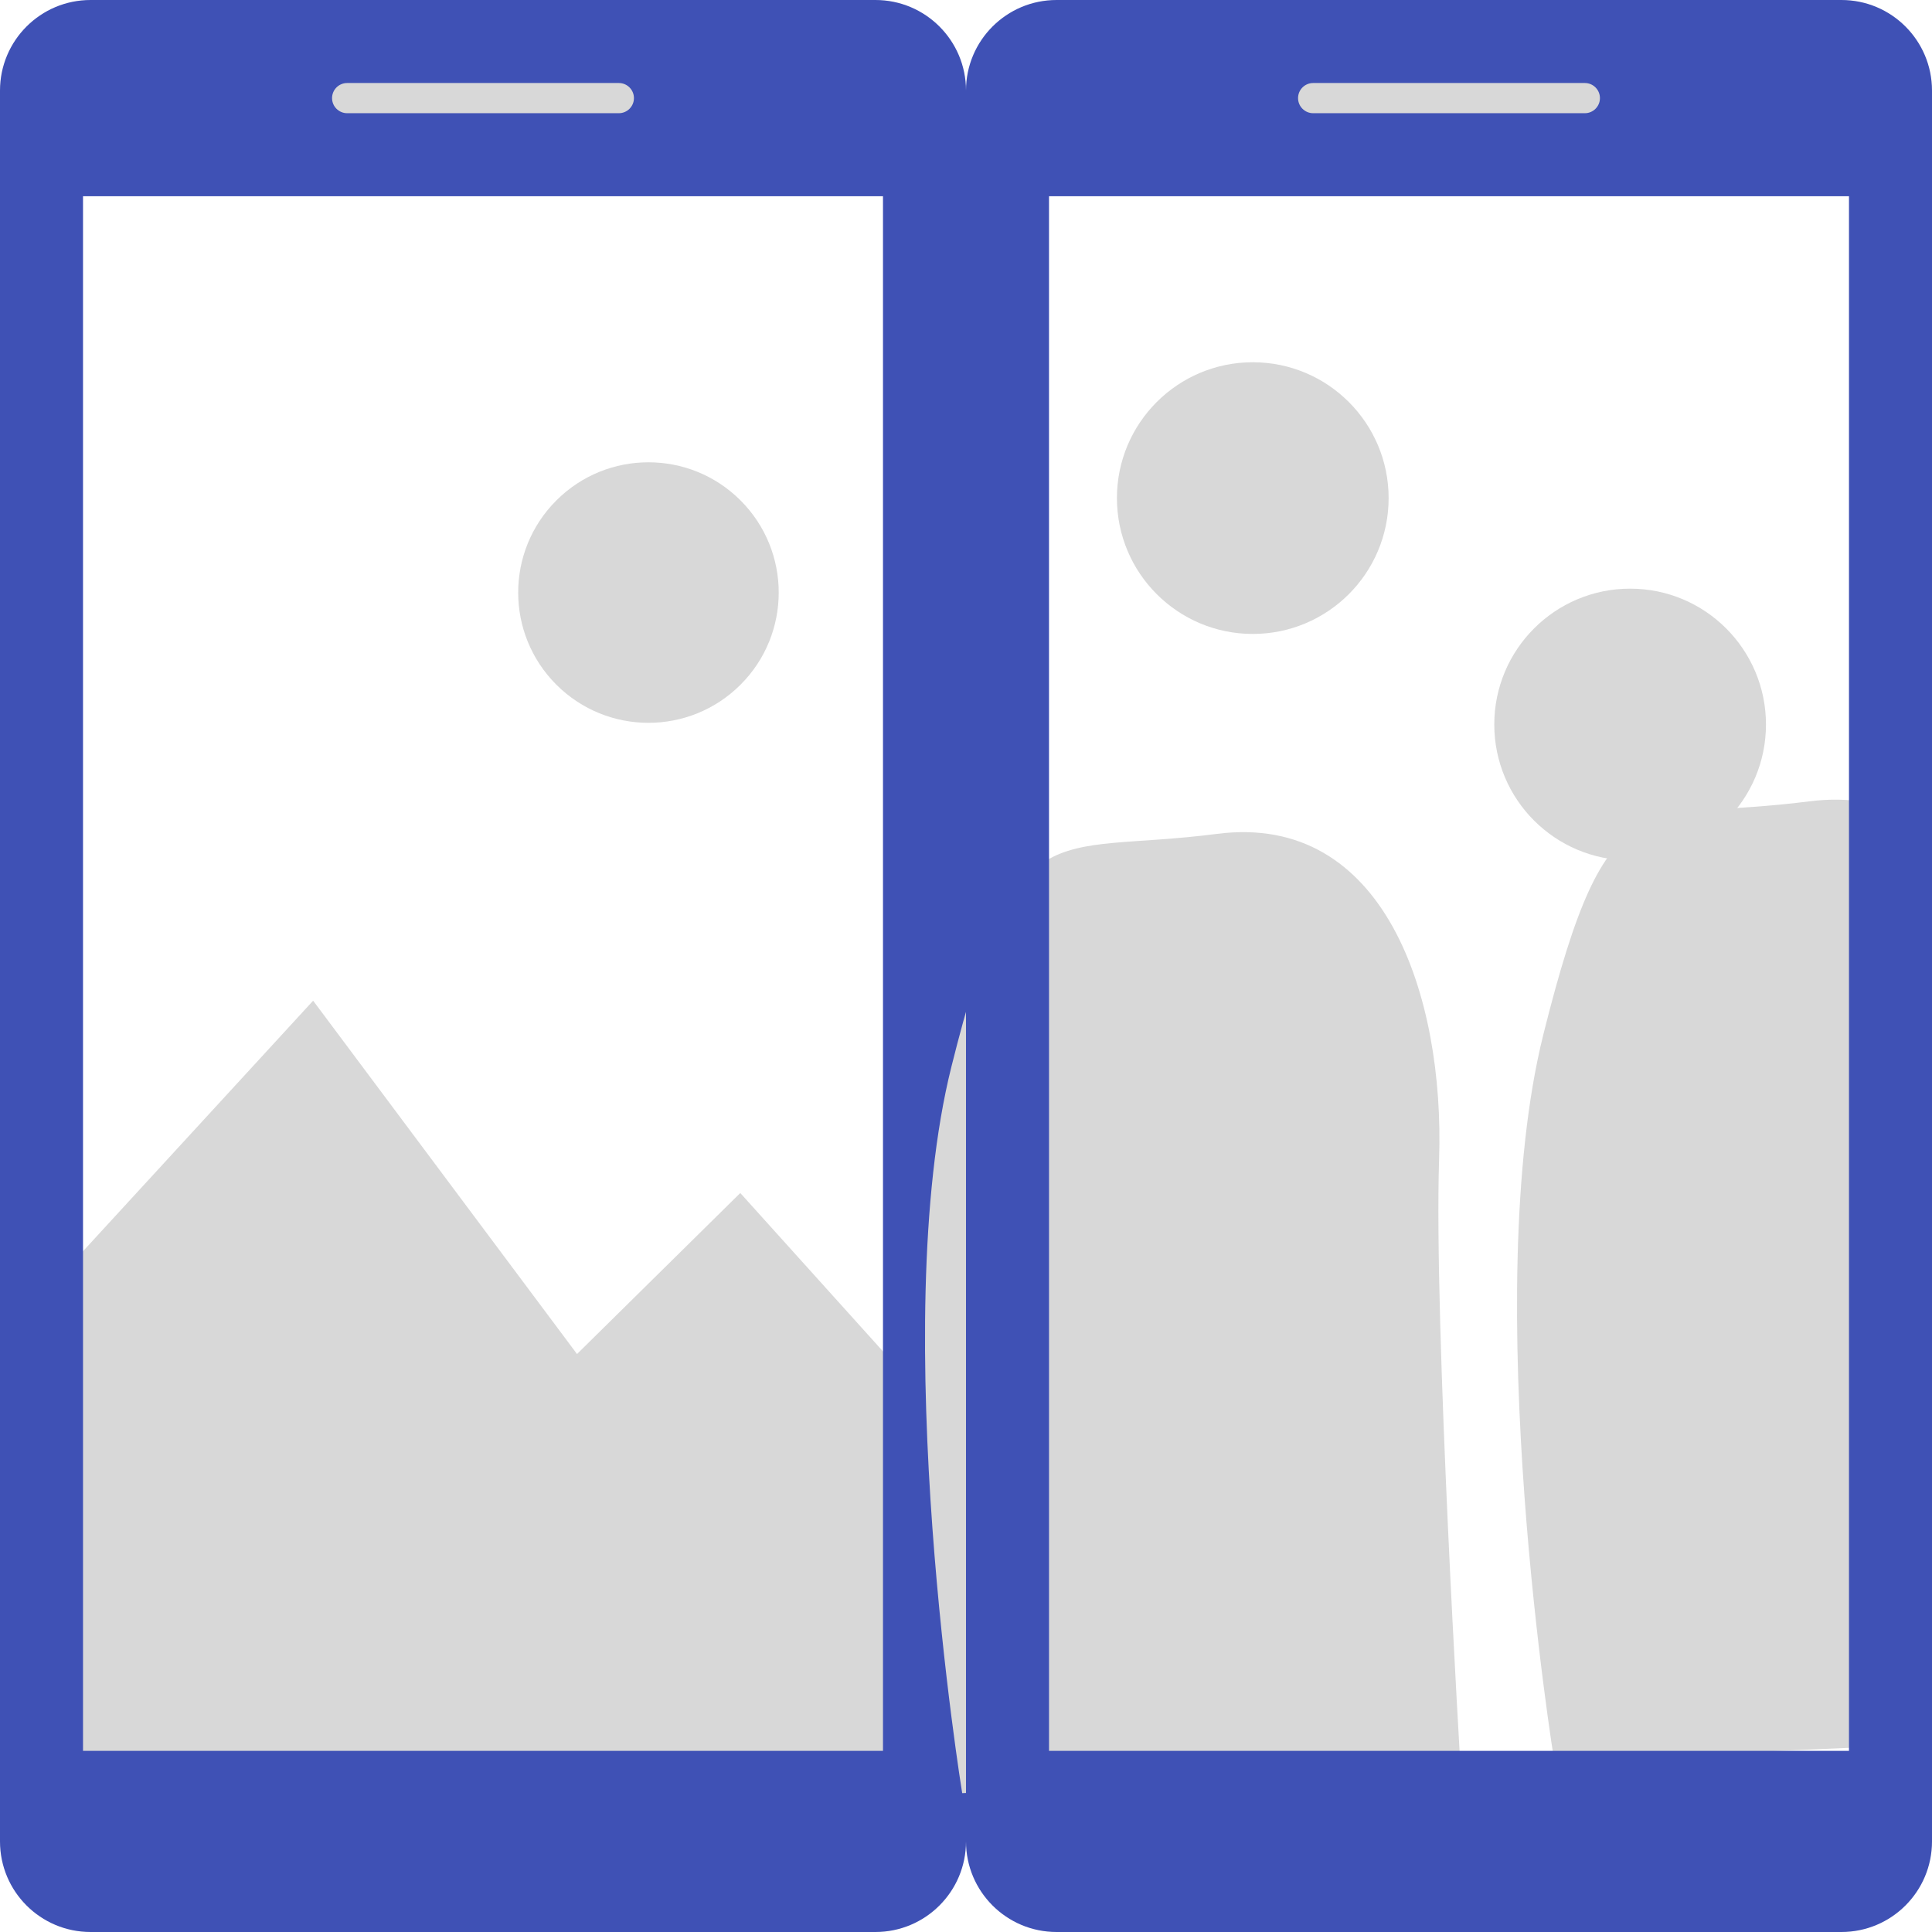
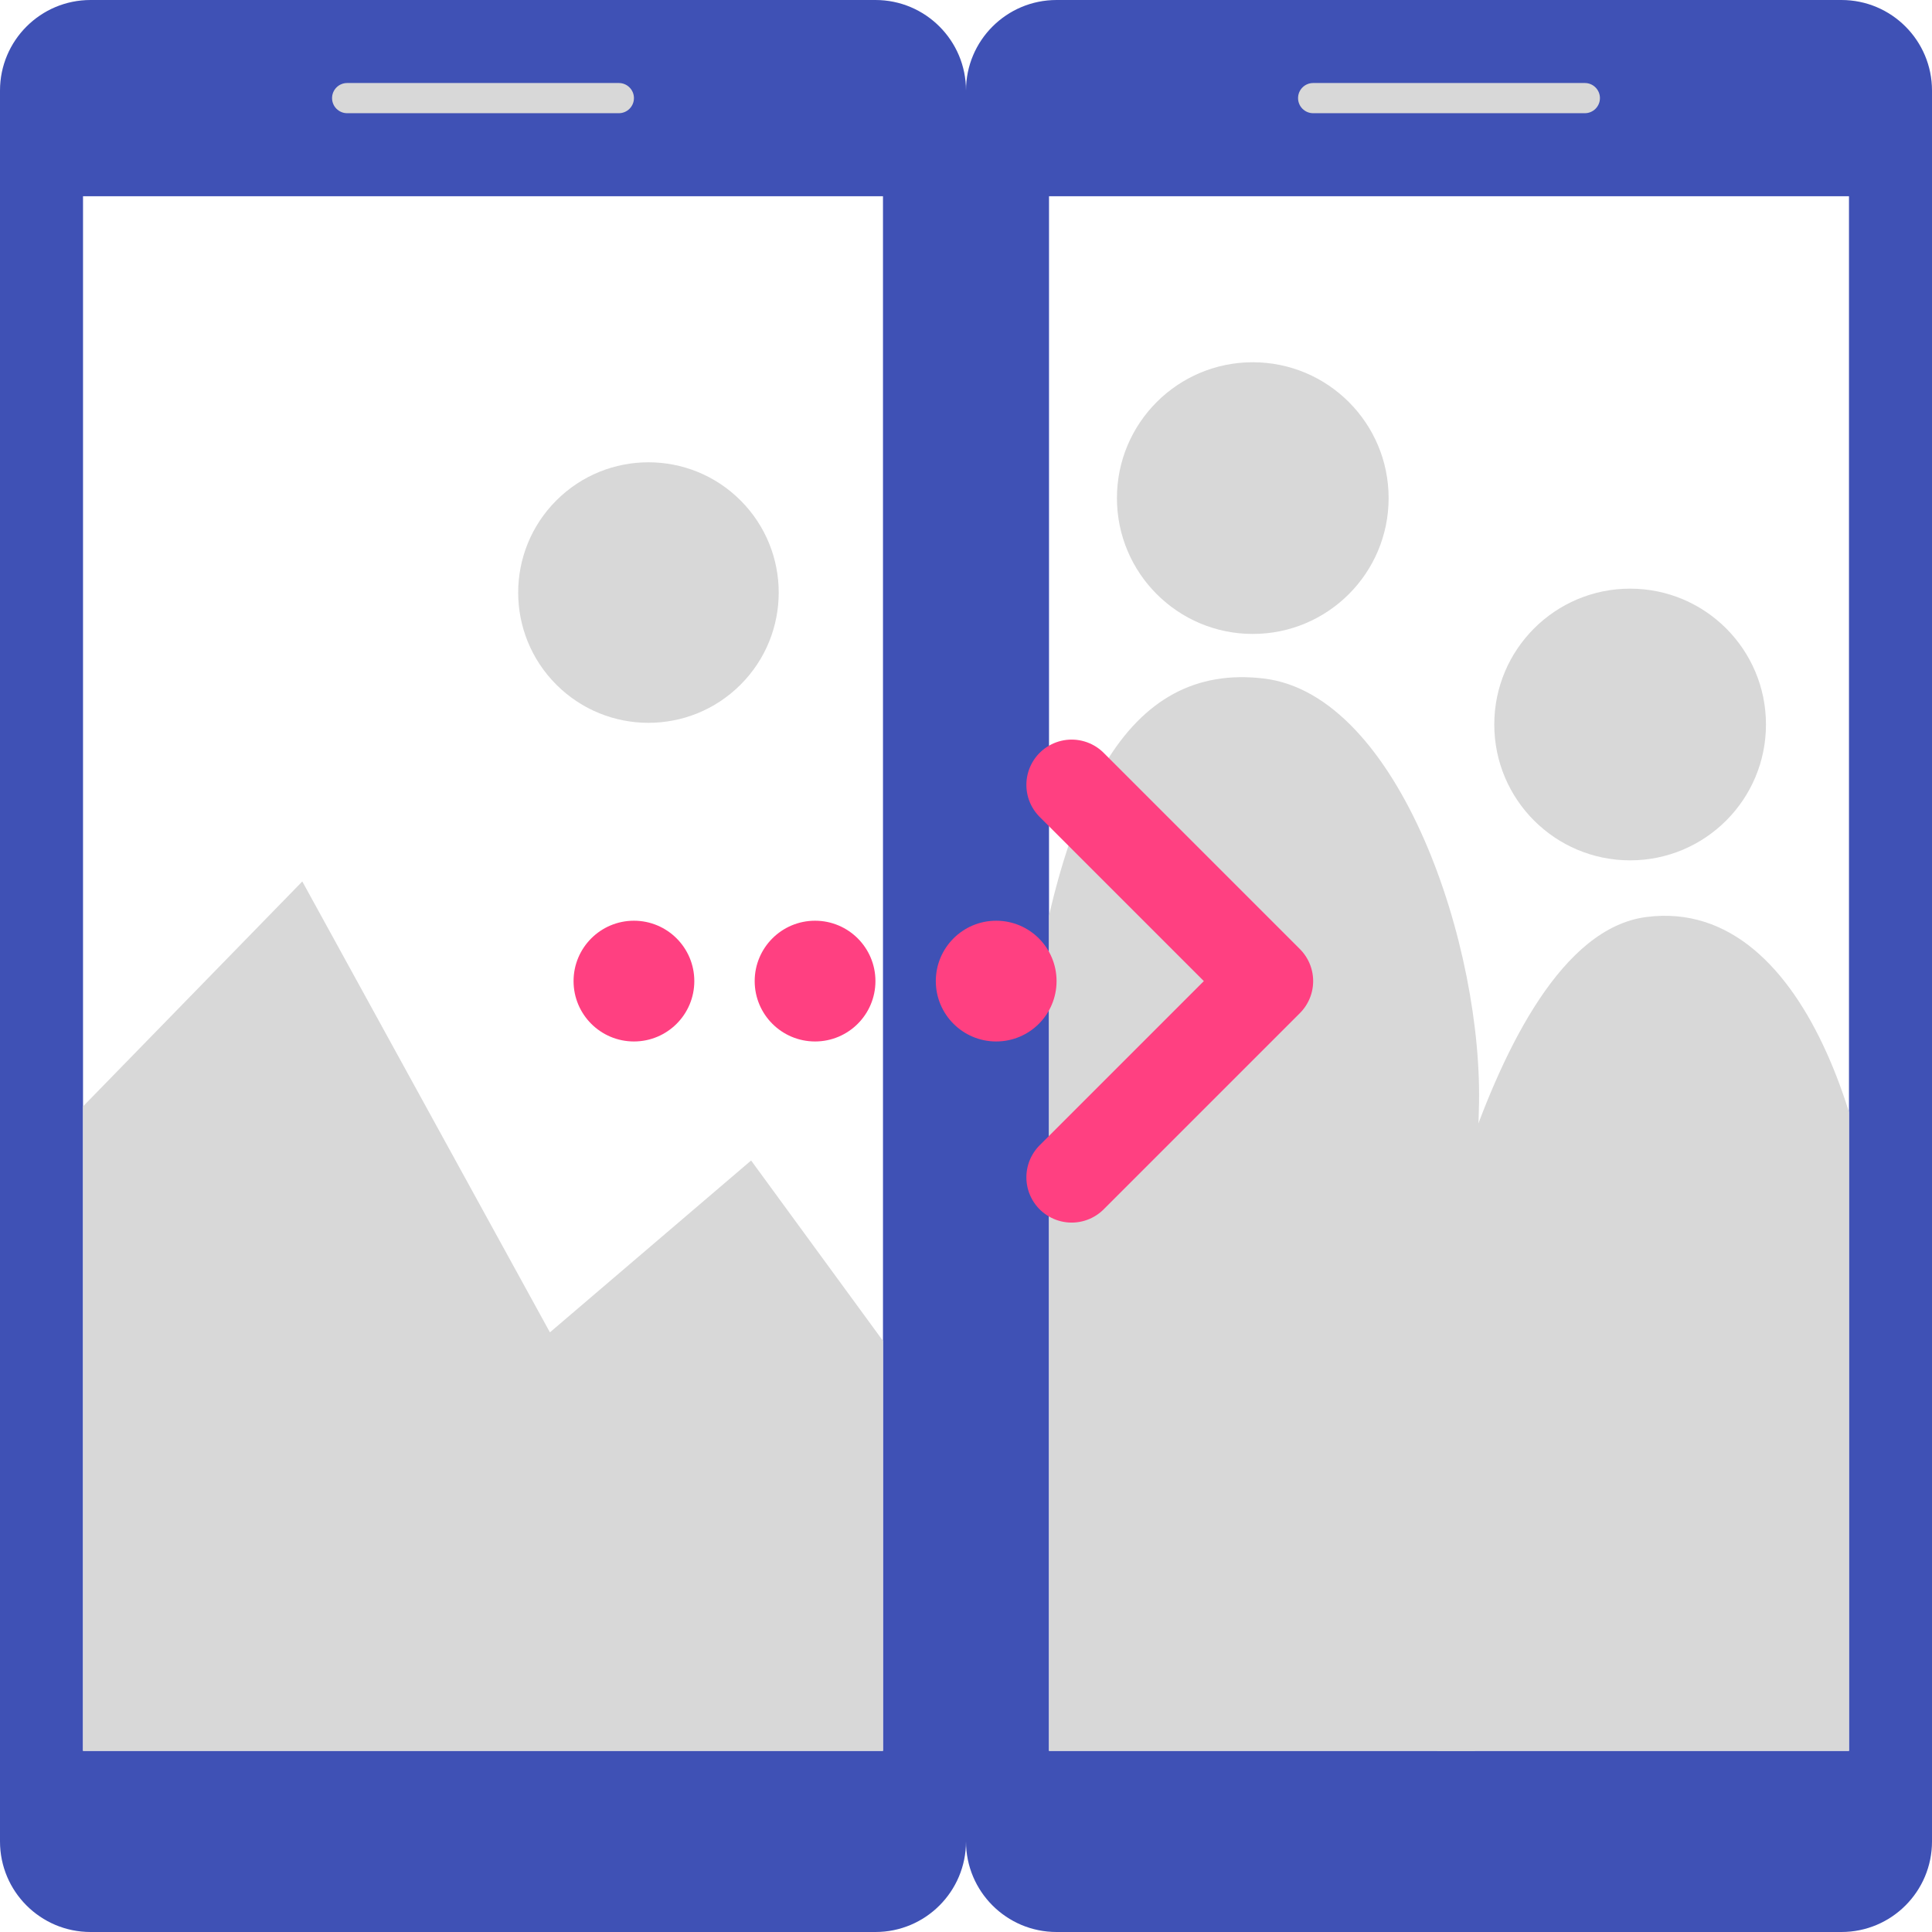
<svg xmlns="http://www.w3.org/2000/svg" viewBox="0 0 512 512">
  <defs>
    <clipPath id="clip1">
-       <path d="M 0 0 L 256 0 L 256 512 L 0 512 Z M 22 464 L 234 464 L 234 52 L 22 52 Z" />
-     </clipPath>
-     <clipPath id="path-1">
-       <path d="M 0 0 L 256 0 L 256 512 L 0 512 Z M 22 464 L 234 464 L 234 52 L 22 52 Z" />
+       <path d="M 22 464 L 234 464 L 234 52 L 22 52 Z" />
    </clipPath>
  </defs>
  <g>
-     <ellipse transform="matrix(-0.707107, 0.707107, -0.707107, -0.707107, 831.8912, -183.6745)" cx="707.64" cy="225.805" rx="34.522" ry="34.522" style="fill: rgb(216, 216, 216);" />
-     <polygon points="9.493 345.2 82.983 265.191 152.917 358.831 196.181 316.16 244.78 370.092 240.631 485.068 20.161 488.624" style="fill: rgb(216, 216, 216);" />
    <g>
-       <rect width="256" style="fill: rgb(63, 81, 181);" height="512" rx="24" ry="24" clip-path="url(#clip1)">
+       <rect width="256" style="fill: rgb(63, 81, 181);" height="512" rx="24" ry="24">
        </rect>
      <rect x="88" y="22" width="80" height="8" rx="4" ry="4" style="fill: rgb(216, 216, 216);">
        </rect>
    </g>
+     <g clip-path="url(#clip1)">
+       <rect x="3.036" y="0.298" width="251.338" height="511.293" style="fill: rgb(255, 255, 255);" />
+       <ellipse transform="matrix(-0.707107, 0.707107, -0.707107, -0.707107, 831.8916, -183.6745)" cx="707.64" cy="225.805" rx="34.522" ry="34.522" style="fill: rgb(216, 216, 216);" />
+       <polygon points="13.323 302.114 80.111 233.594 145.736 353.086 199.053 307.543 244.78 370.092 240.631 485.068 12.501 483.837" style="fill: rgb(216, 216, 216);" />
+     </g>
  </g>
  <g transform="matrix(1, 0, 0, 1, 256, 0)">
-     <ellipse cx="76" cy="132" rx="36" ry="36" style="fill: rgb(216, 216, 216);" />
-     <path style="fill: rgb(216, 216, 216);" d="M 155.879 466.589 C 155.879 466.589 135.772 343.075 153.007 274.136 C 170.242 205.197 178.859 218.124 223.381 212.379 C 267.903 206.634 283.702 255.466 282.266 298.552 C 280.83 341.638 288.011 460.845 288.011 460.845 L 155.879 466.589 Z" />
-     <ellipse cx="176" cy="192" rx="36" ry="36" style="fill: rgb(216, 216, 216);" />
-     <path style="fill: rgb(216, 216, 216);" d="M -1.009 475.199 C -1.009 475.199 -21.116 351.685 -3.881 282.746 C 13.354 213.807 21.971 226.734 66.493 220.989 C 111.015 215.244 126.814 264.076 125.378 307.162 C 123.942 350.248 131.123 469.455 131.123 469.455 L -1.009 475.199 Z" />
    <g>
-       <rect width="256" style="fill: rgb(63, 81, 181);" height="512" rx="24" ry="24" clip-path="url(#path-1)">
+       <rect width="256" style="fill: rgb(63, 81, 181);" height="512" rx="24" ry="24">
        </rect>
      <rect x="88" y="22" width="80" height="8" style="fill: rgb(216, 216, 216);" rx="4" ry="4">
        </rect>
    </g>
+     <g clip-path="url(#clip1)">
+       <rect x="-0.19" y="6.522" width="284.371" height="529.964" style="fill: rgb(255, 255, 255);" />
+       <ellipse cx="76" cy="132" rx="36" ry="36" style="fill: rgb(216, 216, 216);" />
+       <path style="fill: rgb(216, 216, 216);" d="M 16.226 488.604 C 16.226 488.604 6.651 355.515 15.269 282.746 C 23.887 209.977 43.037 175.509 78.941 179.817 C 114.845 184.125 137.346 251.15 135.91 294.236 C 134.474 337.322 134.953 488.605 134.953 488.605 L 16.226 488.604 Z" />
+       <ellipse cx="176" cy="192" rx="36" ry="36" style="fill: rgb(216, 216, 216);" />
+       <path style="fill: rgb(216, 216, 216);" d="M 125.24 478.079 C 125.24 478.079 121.133 322.459 119.974 345.947 C 118.815 369.435 135.773 248.763 180.295 243.018 C 224.817 237.273 242.531 310.042 242.052 346.426 C 241.573 382.81 239.18 480.952 239.18 480.952 L 125.24 478.079 Z" />
+     </g>
  </g>
-   <g transform="matrix(1, 0, 0, 1, 168, 260)" style="pointer-events: none; visibility: hidden;">
+   <g transform="matrix(1, 0, 0, 1, 168, 260)" style="pointer-events: none;">
    <ellipse rx="16" ry="16" style="fill: rgb(255, 64, 129);" />
    <ellipse cx="48" rx="16" ry="16" style="fill: rgb(255, 64, 129);" />
    <ellipse cx="96" rx="16" ry="16" style="fill: rgb(255, 64, 129);" />
    <polyline style="fill: none; stroke: rgb(255, 64, 129); stroke-linecap: round; stroke-width: 24; stroke-linejoin: round;" points="116 -52 168 0 116 52" />
  </g>
</svg>
